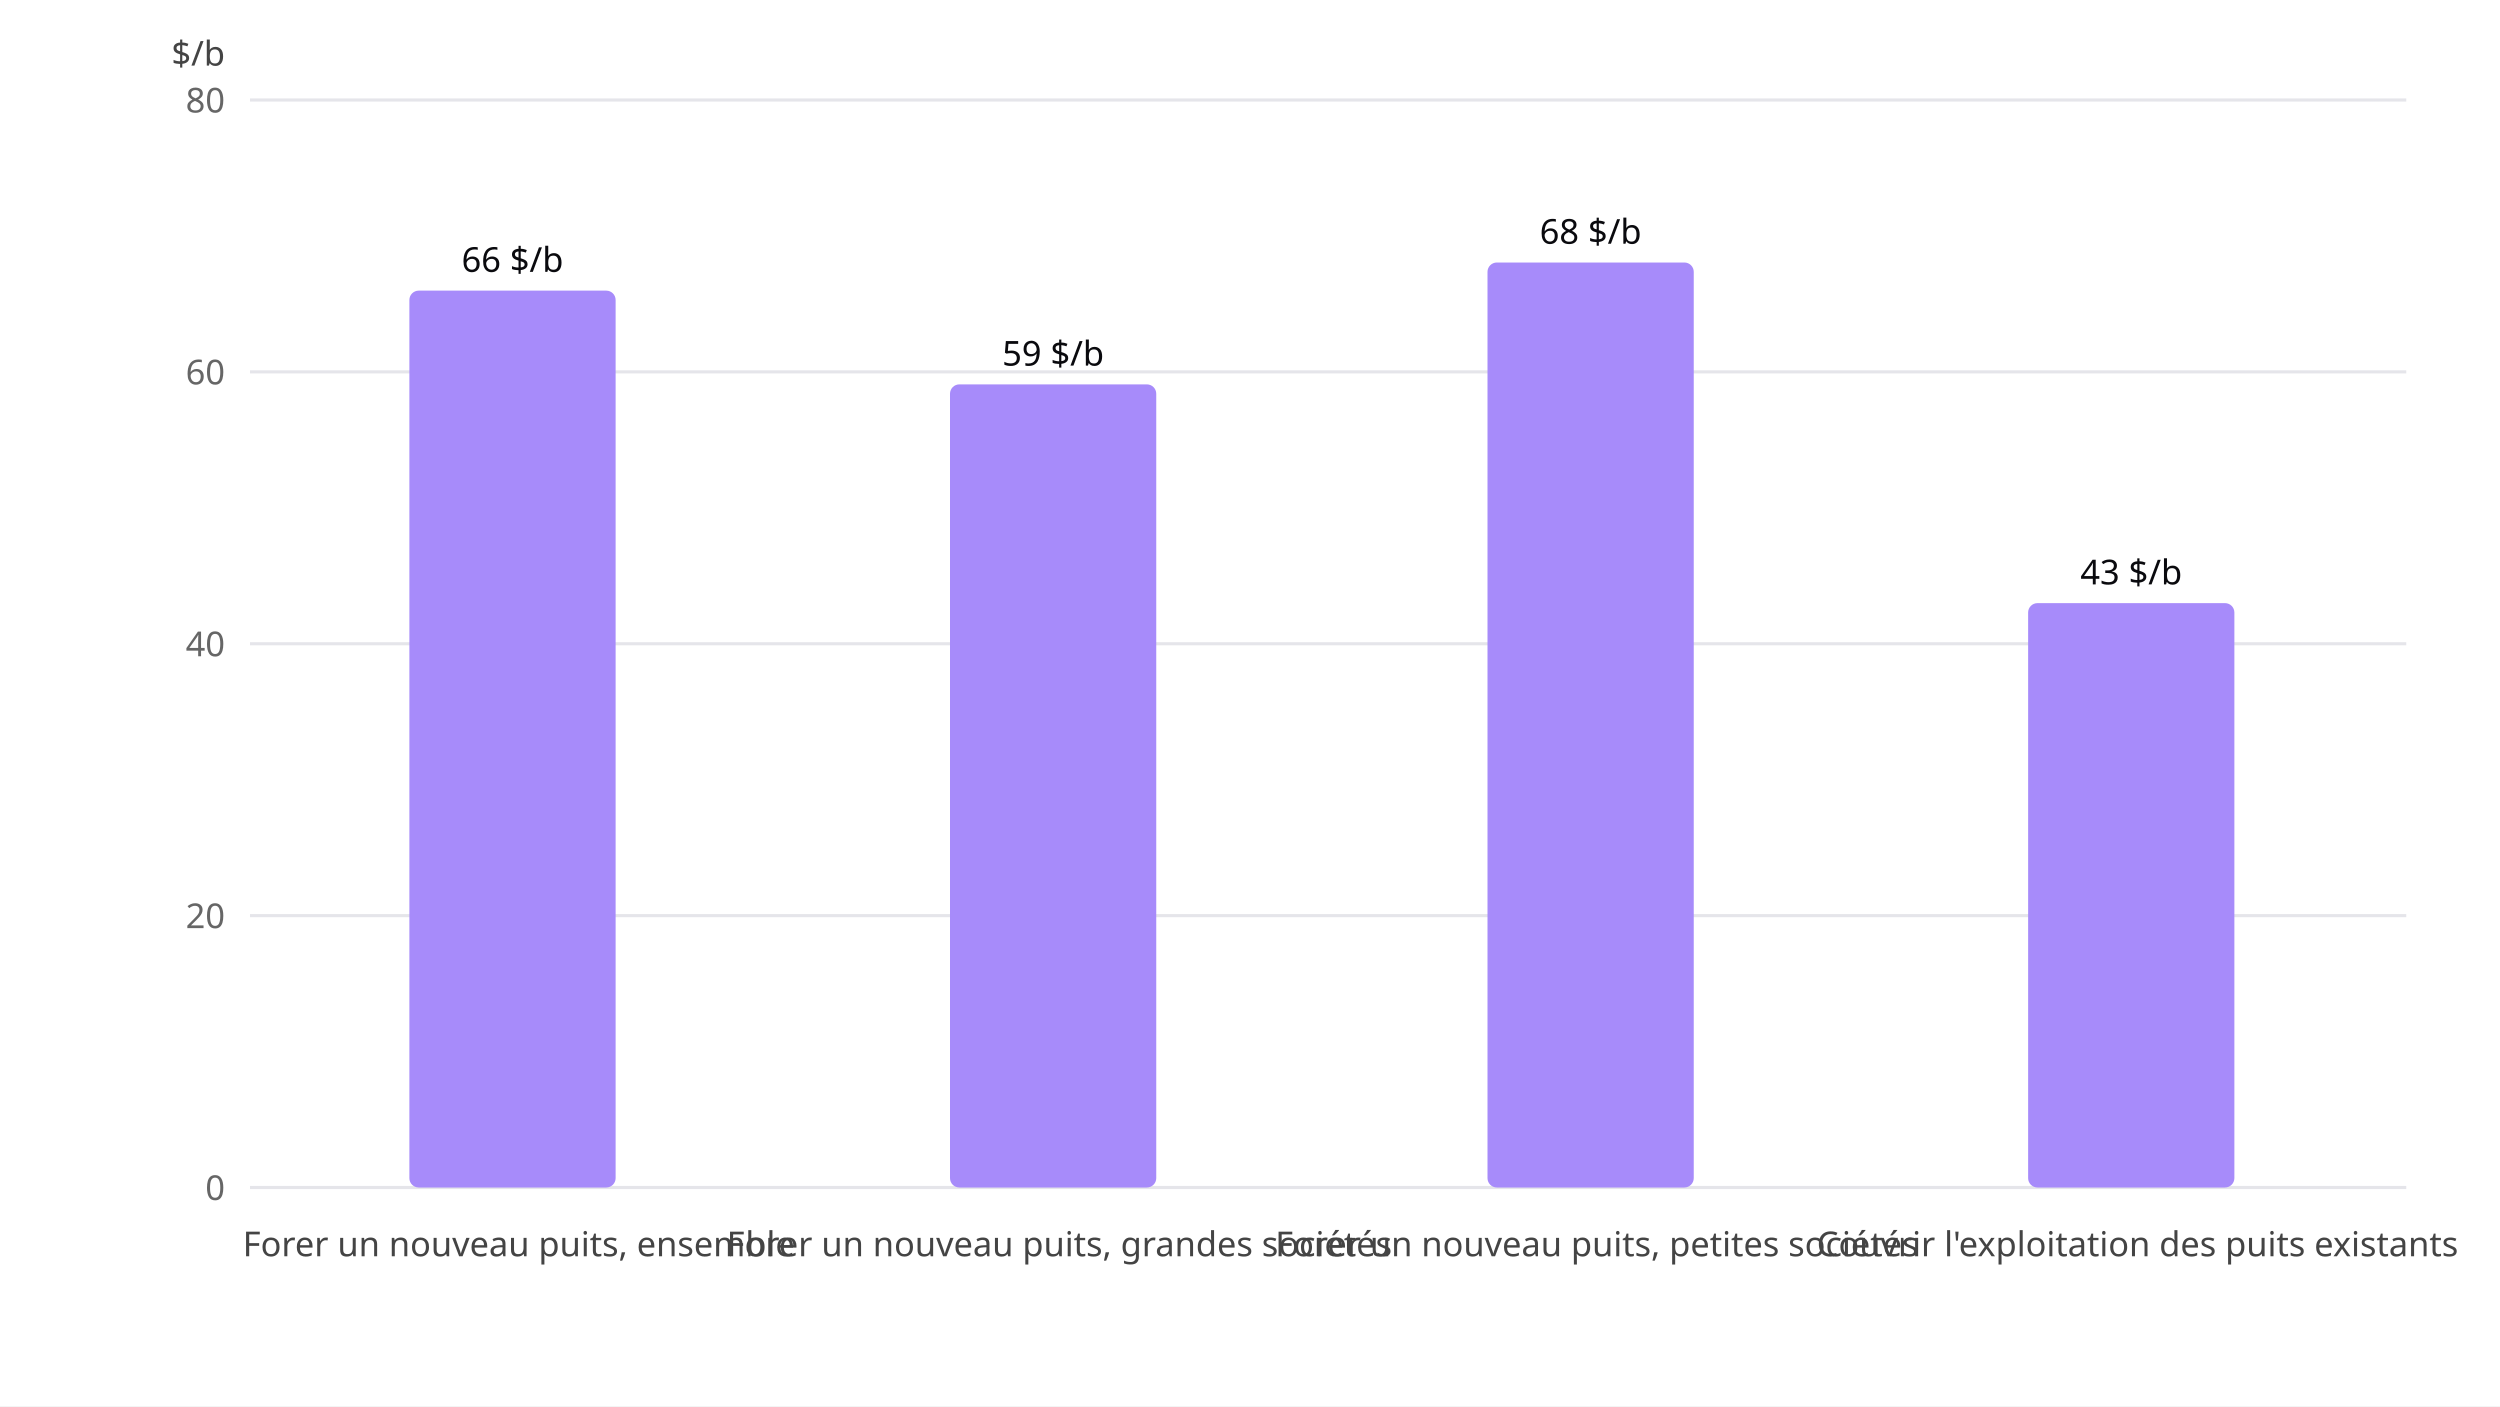
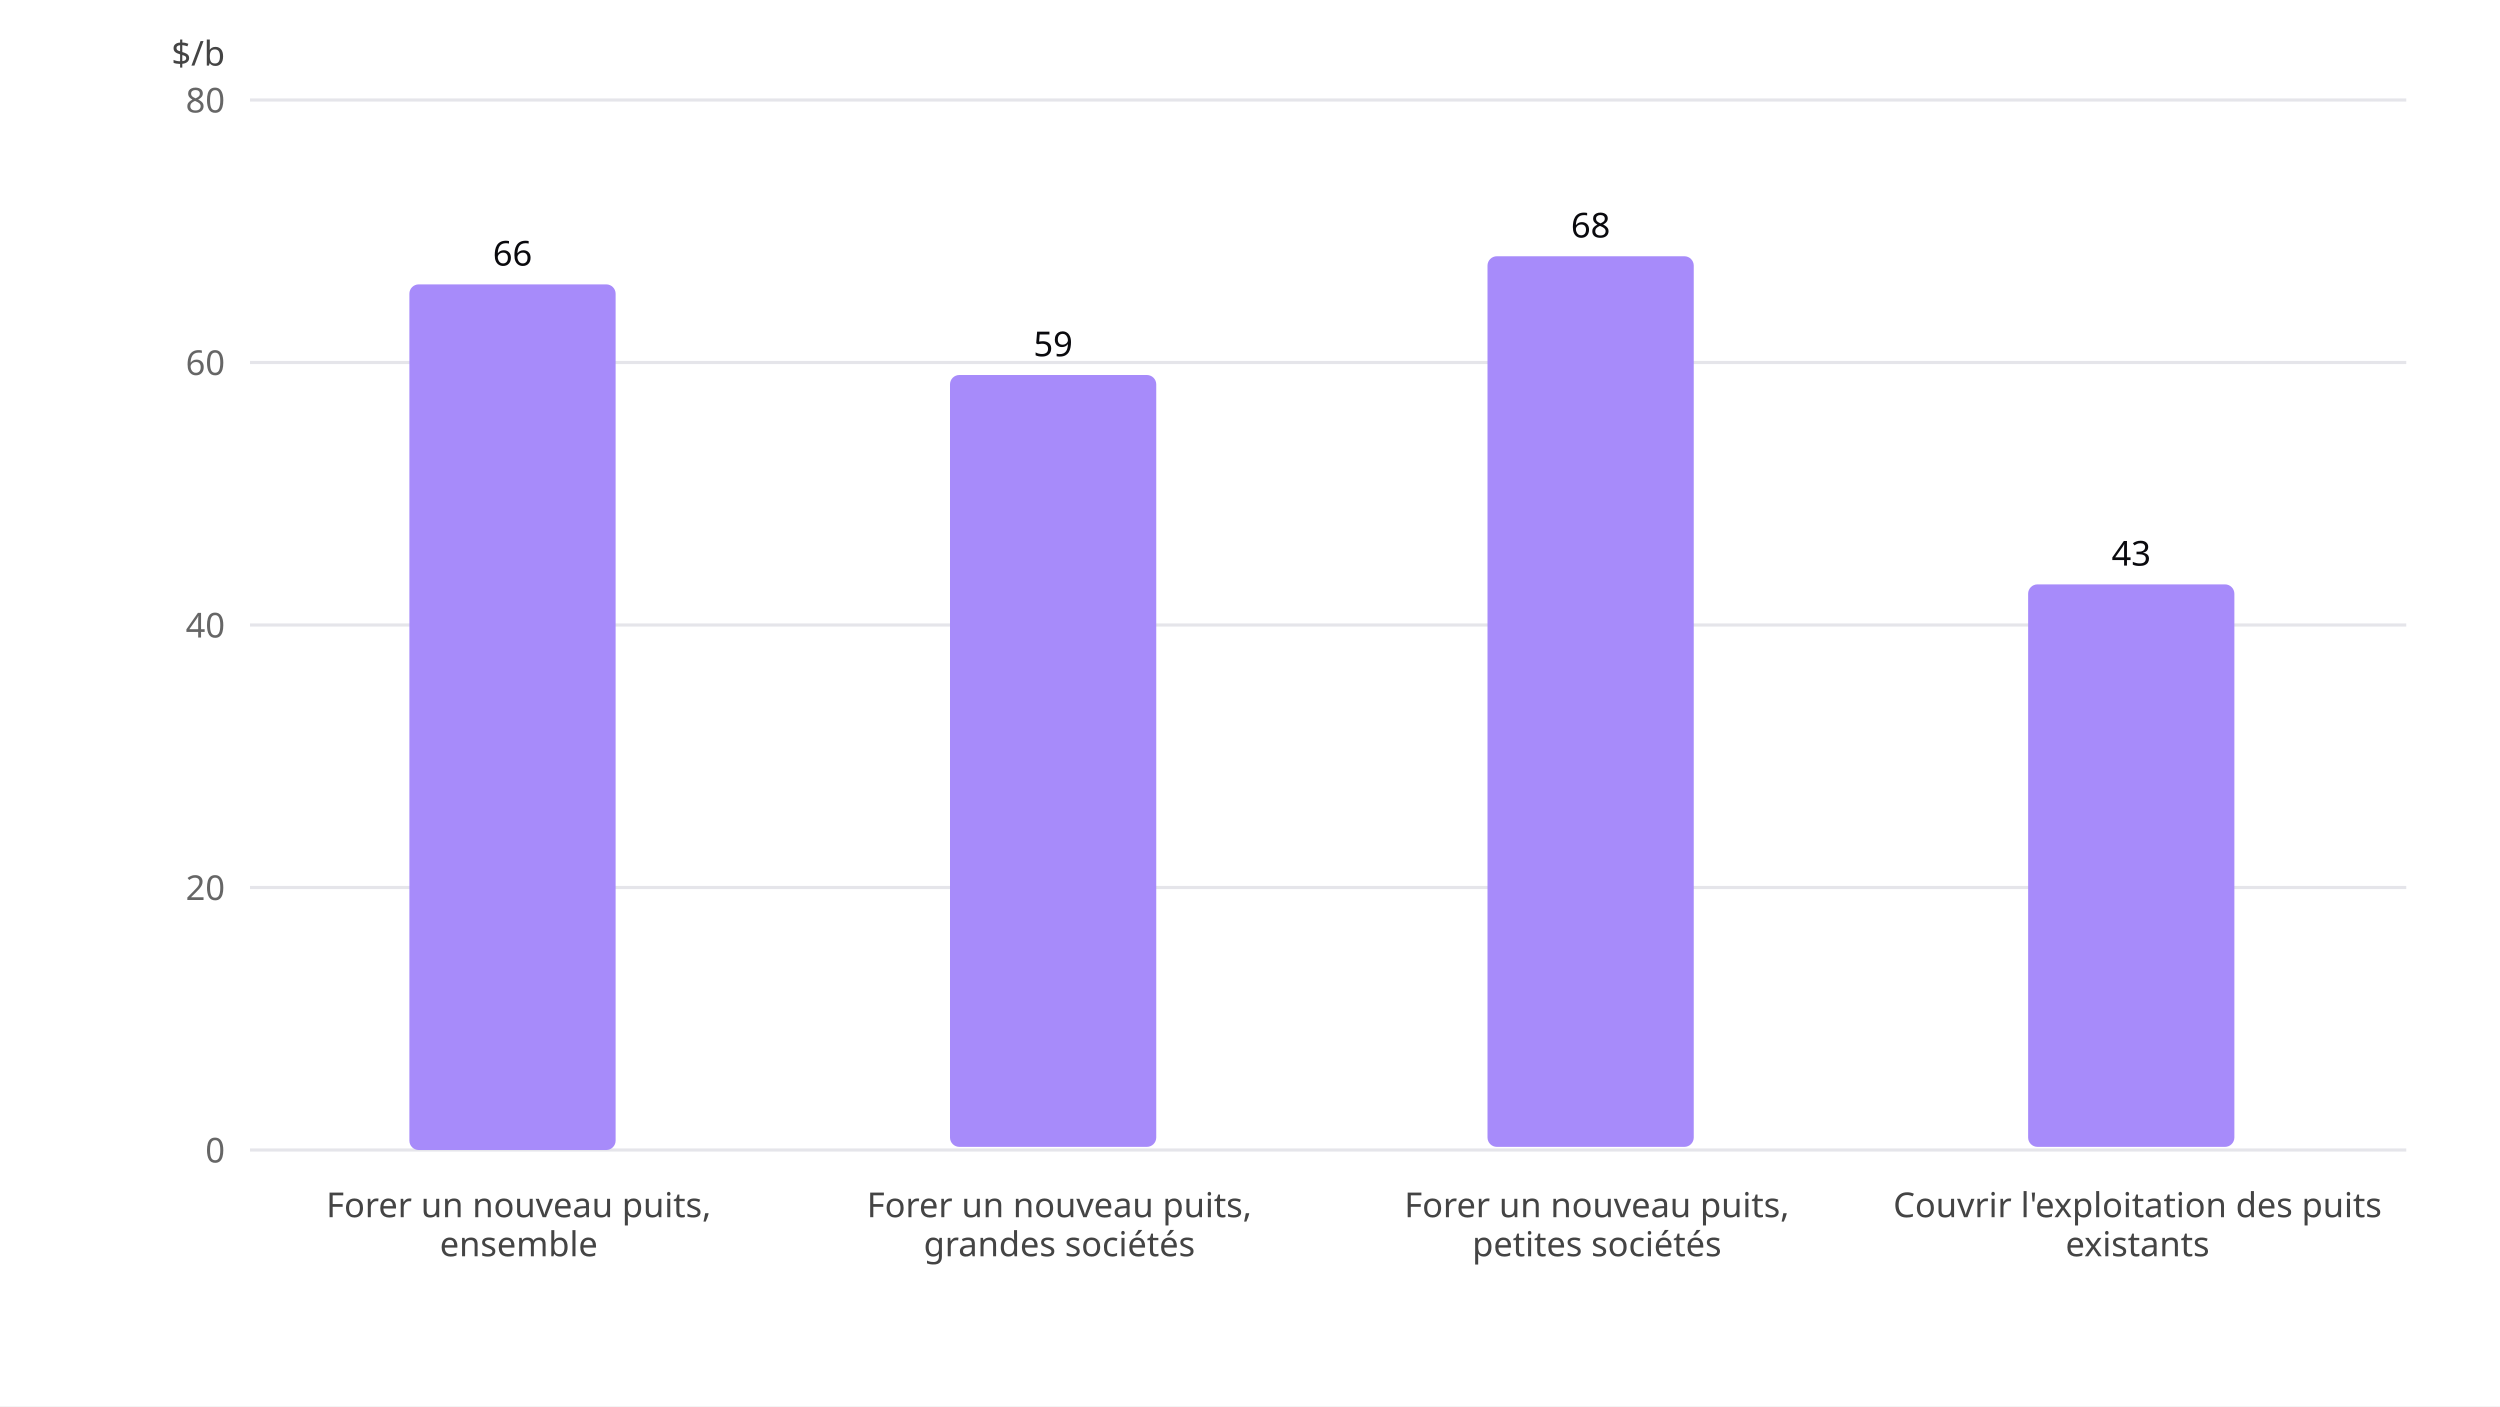
<svg xmlns="http://www.w3.org/2000/svg" viewBox="0 0 800 450" font-family="ui-sans-serif, system-ui">
  <rect width="800" height="450" fill="#ffffff" />
-   <line x1="80" y1="380" x2="770" y2="380" stroke="#e5e5ea" stroke-width="1" />
-   <text x="72" y="384" text-anchor="end" fill="#666" font-size="11" font-family="ui-monospace">0</text>
-   <line x1="80" y1="293" x2="770" y2="293" stroke="#e5e5ea" stroke-width="1" />
-   <text x="72" y="297" text-anchor="end" fill="#666" font-size="11" font-family="ui-monospace">20</text>
-   <line x1="80" y1="206" x2="770" y2="206" stroke="#e5e5ea" stroke-width="1" />
-   <text x="72" y="210" text-anchor="end" fill="#666" font-size="11" font-family="ui-monospace">40</text>
-   <line x1="80" y1="119" x2="770" y2="119" stroke="#e5e5ea" stroke-width="1" />
-   <text x="72" y="123" text-anchor="end" fill="#666" font-size="11" font-family="ui-monospace">60</text>
+   <line x1="80" y1="368" x2="770" y2="368" stroke="#e5e5ea" stroke-width="1" />
+   <text x="72" y="372" text-anchor="end" fill="#666" font-size="11" font-family="ui-monospace">0</text>
+   <line x1="80" y1="284" x2="770" y2="284" stroke="#e5e5ea" stroke-width="1" />
+   <text x="72" y="288" text-anchor="end" fill="#666" font-size="11" font-family="ui-monospace">20</text>
+   <line x1="80" y1="200" x2="770" y2="200" stroke="#e5e5ea" stroke-width="1" />
+   <text x="72" y="204" text-anchor="end" fill="#666" font-size="11" font-family="ui-monospace">40</text>
+   <line x1="80" y1="116" x2="770" y2="116" stroke="#e5e5ea" stroke-width="1" />
+   <text x="72" y="120" text-anchor="end" fill="#666" font-size="11" font-family="ui-monospace">60</text>
  <line x1="80" y1="32" x2="770" y2="32" stroke="#e5e5ea" stroke-width="1" />
  <text x="72" y="36" text-anchor="end" fill="#666" font-size="11" font-family="ui-monospace">80</text>
  <text x="72" y="21" text-anchor="end" fill="#444" font-size="11" font-family="ui-monospace">$/b</text>
-   <rect x="131" y="93" width="66" height="287" fill="#a78bfa" rx="3" />
-   <text x="164" y="87" text-anchor="middle" fill="#0a0a0e" font-size="11" font-family="ui-monospace">66 $/b</text>
-   <text x="166" y="402" text-anchor="middle" fill="#444" font-size="11">Forer un nouveau puits, ensemble</text>
-   <rect x="304" y="123" width="66" height="257" fill="#a78bfa" rx="3" />
-   <text x="337" y="117" text-anchor="middle" fill="#0a0a0e" font-size="11" font-family="ui-monospace">59 $/b</text>
-   <text x="339" y="402" text-anchor="middle" fill="#444" font-size="11">Forer un nouveau puits, grandes sociétés</text>
-   <rect x="476" y="84" width="66" height="296" fill="#a78bfa" rx="3" />
-   <text x="509" y="78" text-anchor="middle" fill="#0a0a0e" font-size="11" font-family="ui-monospace">68 $/b</text>
-   <text x="511" y="402" text-anchor="middle" fill="#444" font-size="11">Forer un nouveau puits, petites sociétés</text>
-   <rect x="649" y="193" width="66" height="187" fill="#a78bfa" rx="3" />
-   <text x="682" y="187" text-anchor="middle" fill="#0a0a0e" font-size="11" font-family="ui-monospace">43 $/b</text>
-   <text x="684" y="402" text-anchor="middle" fill="#444" font-size="11">Couvrir l'exploitation des puits existants</text>
+   <rect x="131" y="91" width="66" height="277" fill="#a78bfa" rx="3" />
+   <text x="164" y="85" text-anchor="middle" fill="#0a0a0e" font-size="11" font-family="ui-monospace">66</text>
+   <text data-axe="x" x="166" y="389.5" text-anchor="middle" fill="#444" font-size="11">Forer un nouveau puits,</text>
+   <text data-axe="x" x="166" y="402" text-anchor="middle" fill="#444" font-size="11">ensemble</text>
+   <rect x="304" y="120" width="66" height="247" fill="#a78bfa" rx="3" />
+   <text x="337" y="114" text-anchor="middle" fill="#0a0a0e" font-size="11" font-family="ui-monospace">59</text>
+   <text data-axe="x" x="339" y="389.5" text-anchor="middle" fill="#444" font-size="11">Forer un nouveau puits,</text>
+   <text data-axe="x" x="339" y="402" text-anchor="middle" fill="#444" font-size="11">grandes sociétés</text>
+   <rect x="476" y="82" width="66" height="285" fill="#a78bfa" rx="3" />
+   <text x="509" y="76" text-anchor="middle" fill="#0a0a0e" font-size="11" font-family="ui-monospace">68</text>
+   <text data-axe="x" x="511" y="389.5" text-anchor="middle" fill="#444" font-size="11">Forer un nouveau puits,</text>
+   <text data-axe="x" x="511" y="402" text-anchor="middle" fill="#444" font-size="11">petites sociétés</text>
+   <rect x="649" y="187" width="66" height="180" fill="#a78bfa" rx="3" />
+   <text x="682" y="181" text-anchor="middle" fill="#0a0a0e" font-size="11" font-family="ui-monospace">43</text>
+   <text data-axe="x" x="684" y="389.5" text-anchor="middle" fill="#444" font-size="11">Couvrir l'exploitation des puits</text>
+   <text data-axe="x" x="684" y="402" text-anchor="middle" fill="#444" font-size="11">existants</text>
</svg>
